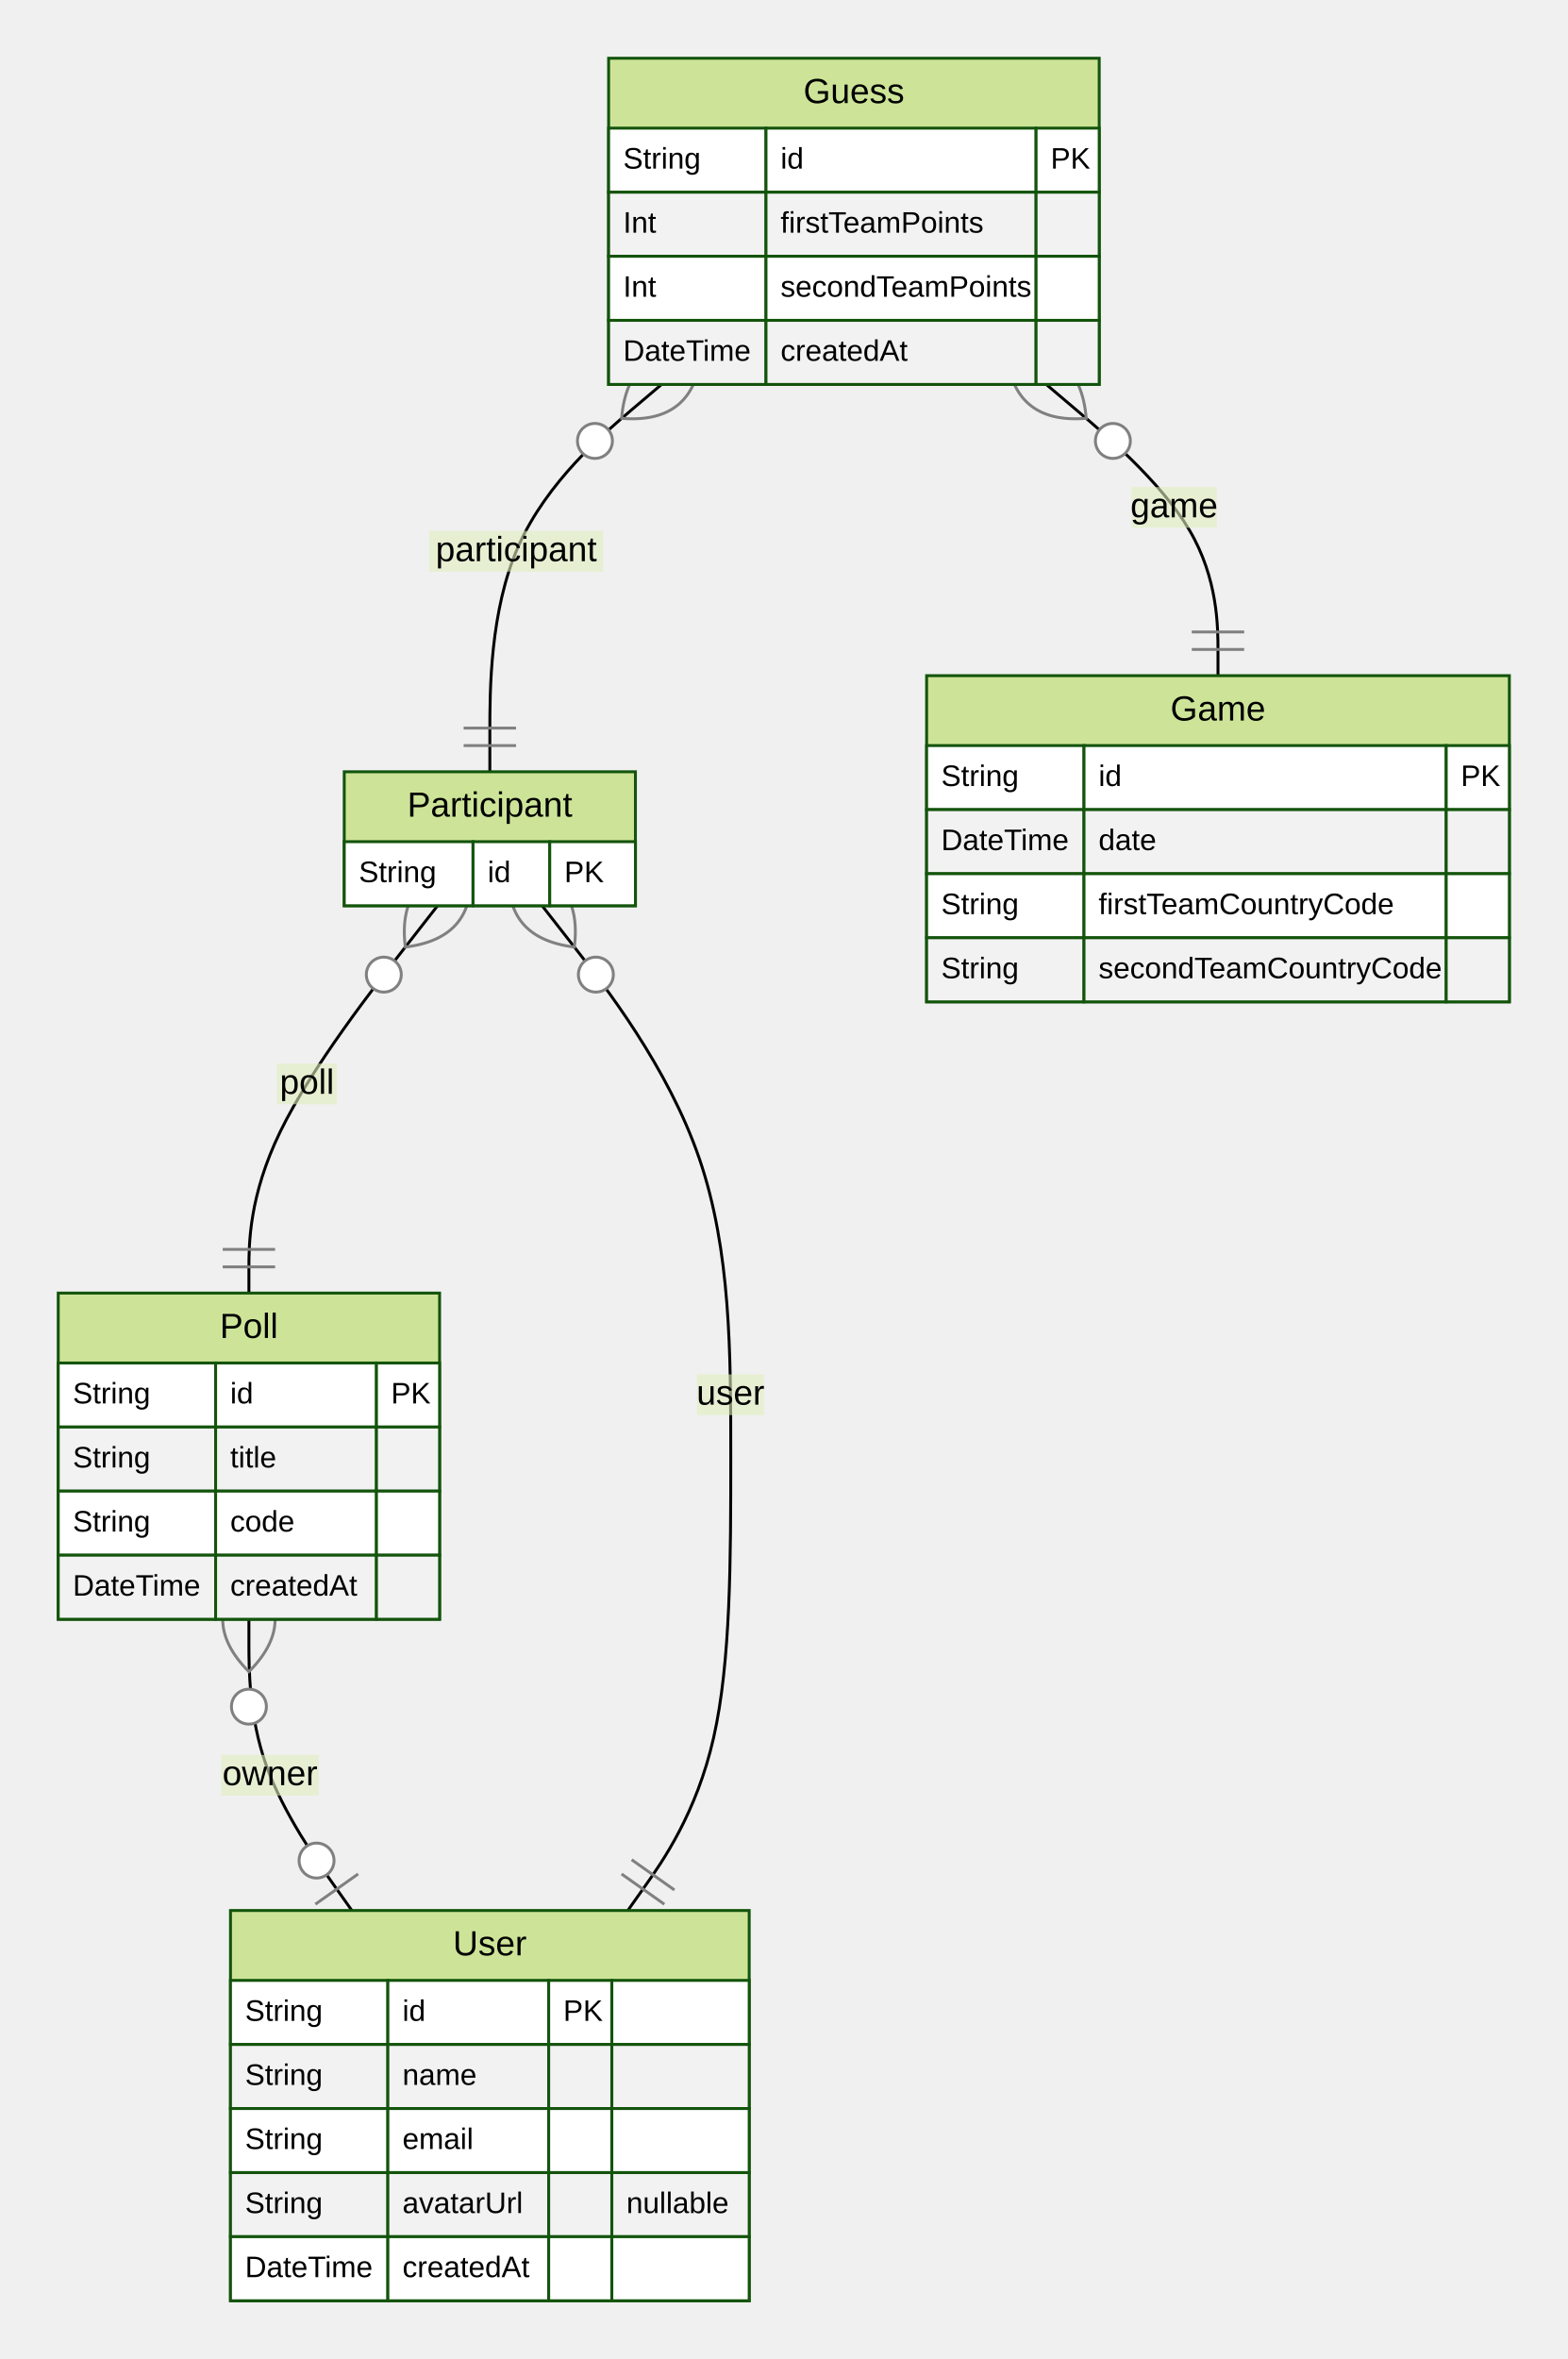
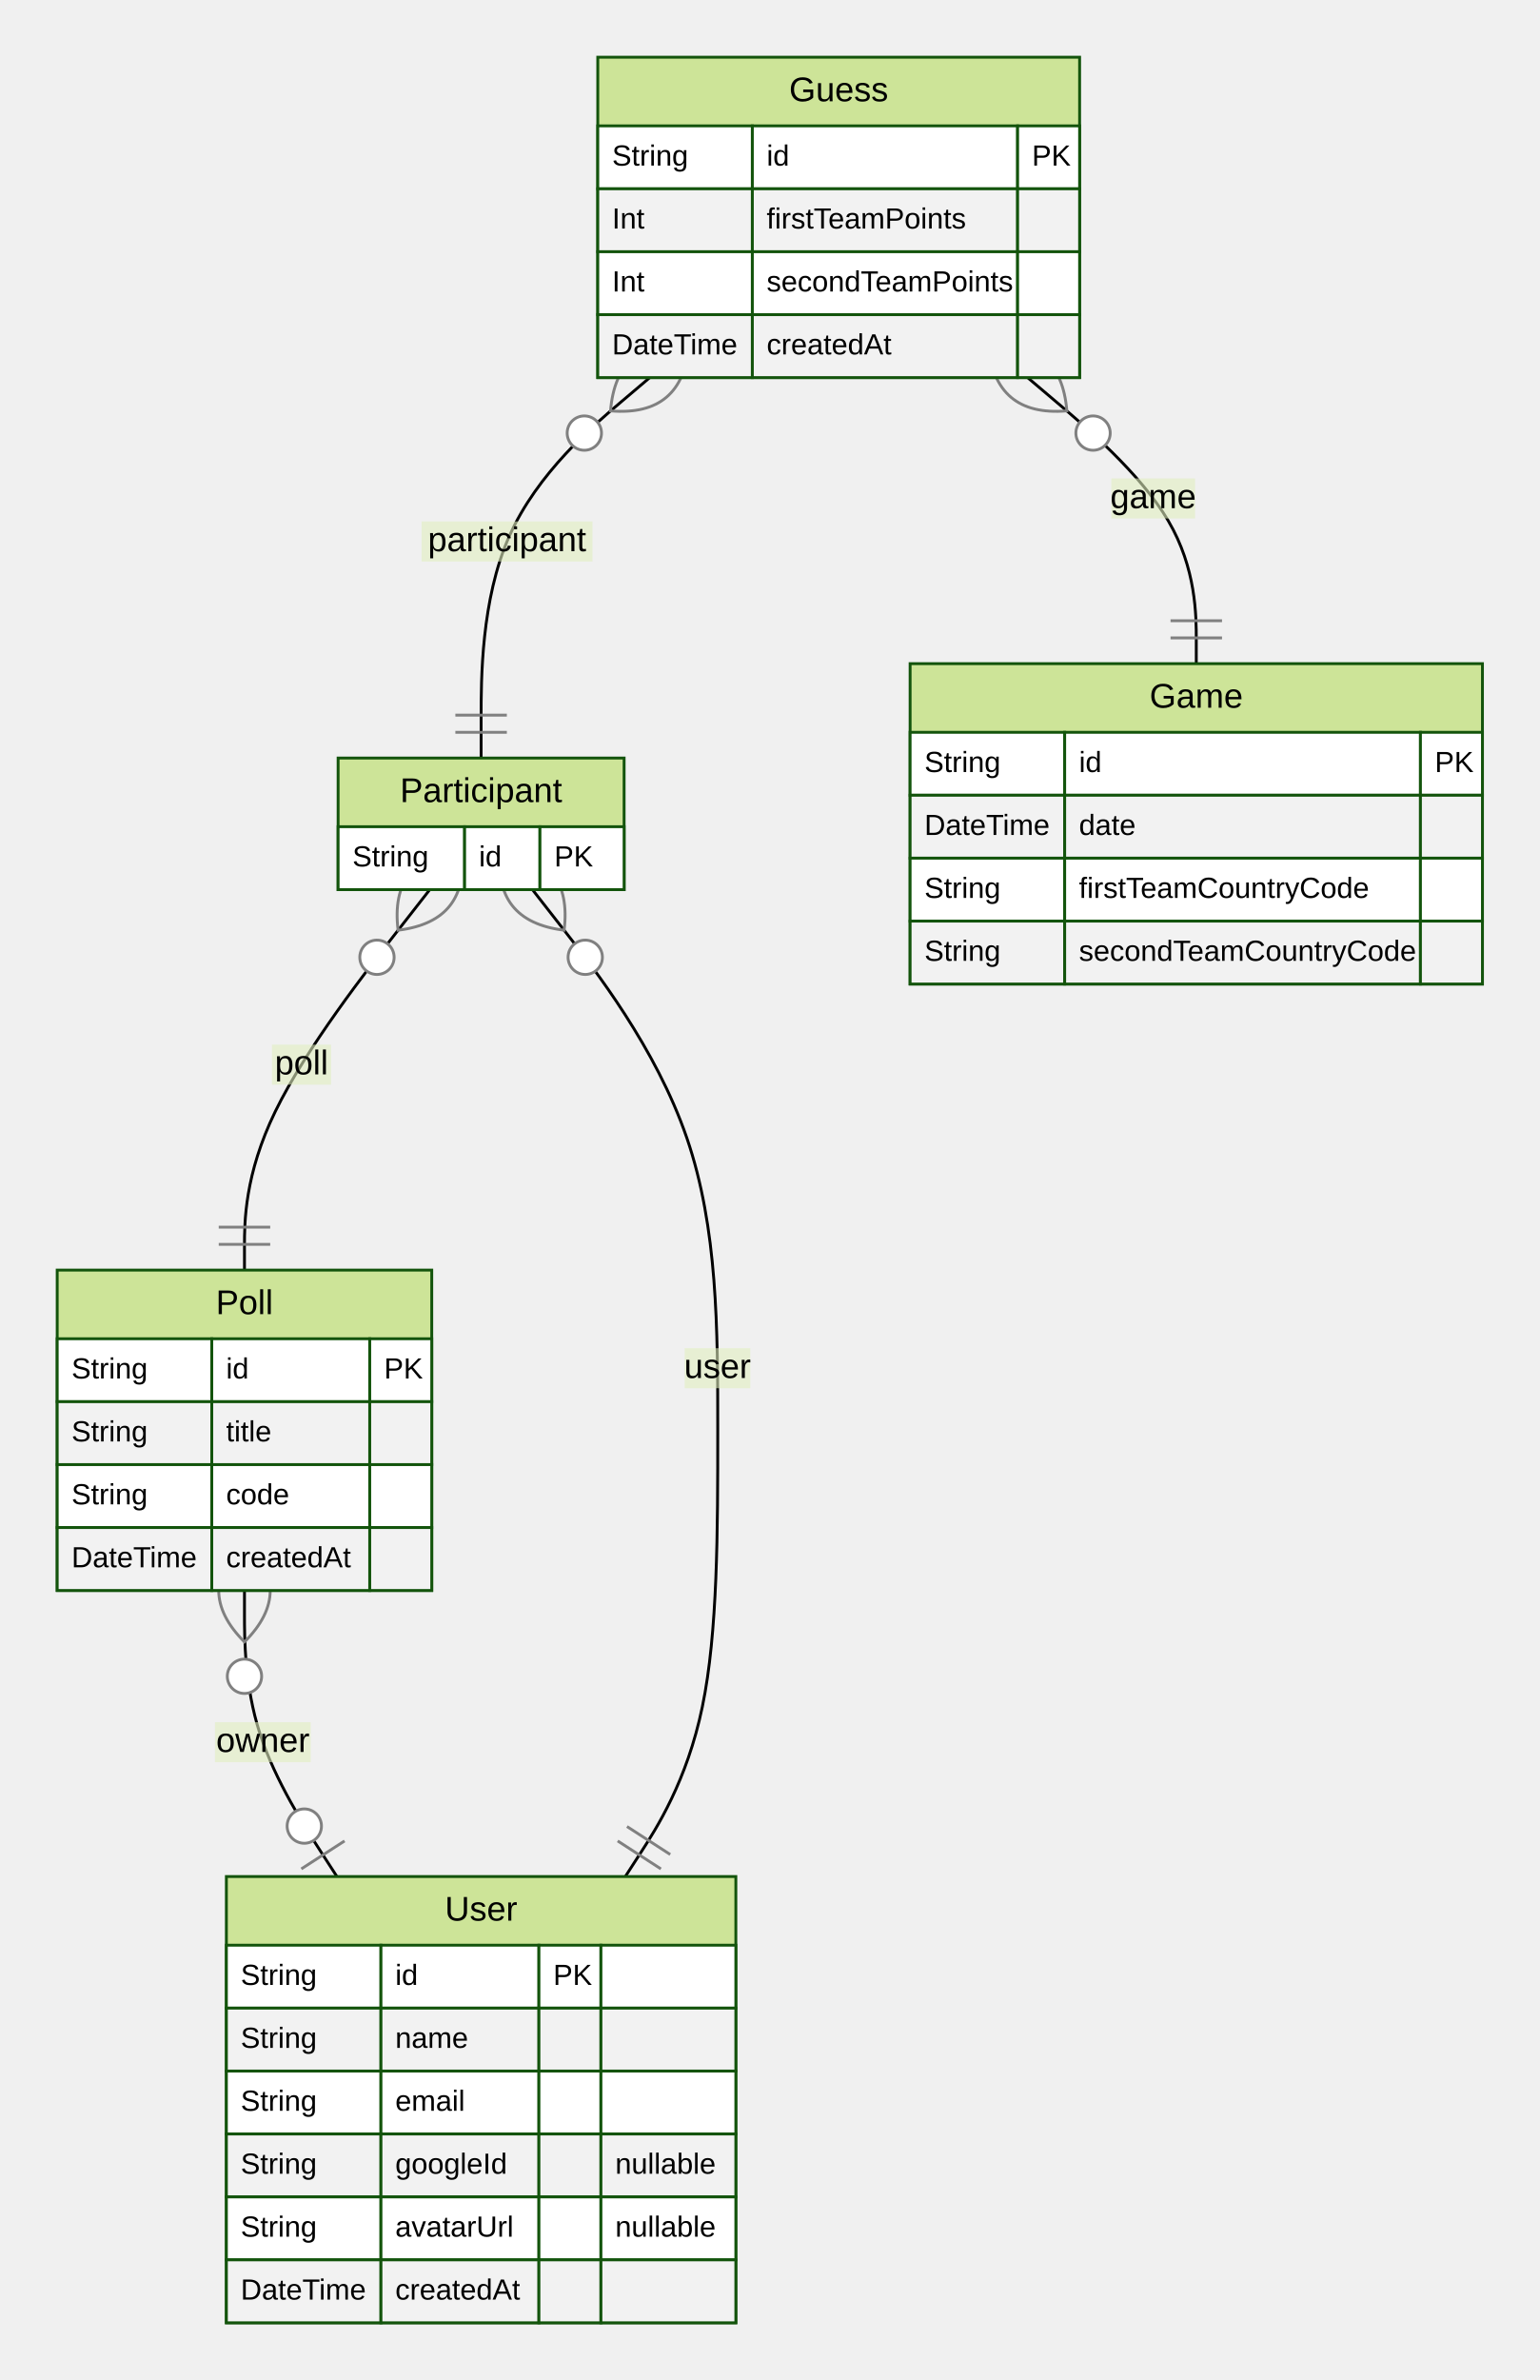
- <svg xmlns="http://www.w3.org/2000/svg" aria-labelledby="chart-title-mermaid-0 chart-desc-mermaid-0" role="img" viewBox="0 0 538.347 810" style="max-width: 538.347px; background-color: white;" width="100%" id="mermaid-0">
+ <svg xmlns="http://www.w3.org/2000/svg" aria-labelledby="chart-title-mermaid-0 chart-desc-mermaid-0" role="img" viewBox="0 0 538.347 832" style="max-width: 538.347px; background-color: white;" width="100%" id="mermaid-0">
  <style>#mermaid-0 {font-family:"trebuchet ms",verdana,arial,sans-serif;font-size:16px;fill:#000000;}#mermaid-0 .error-icon{fill:#552222;}#mermaid-0 .error-text{fill:#552222;stroke:#552222;}#mermaid-0 .edge-thickness-normal{stroke-width:2px;}#mermaid-0 .edge-thickness-thick{stroke-width:3.5px;}#mermaid-0 .edge-pattern-solid{stroke-dasharray:0;}#mermaid-0 .edge-pattern-dashed{stroke-dasharray:3;}#mermaid-0 .edge-pattern-dotted{stroke-dasharray:2;}#mermaid-0 .marker{fill:#000000;stroke:#000000;}#mermaid-0 .marker.cross{stroke:#000000;}#mermaid-0 svg{font-family:"trebuchet ms",verdana,arial,sans-serif;font-size:16px;}#mermaid-0 .entityBox{fill:#cde498;stroke:#13540c;}#mermaid-0 .attributeBoxOdd{fill:#ffffff;stroke:#13540c;}#mermaid-0 .attributeBoxEven{fill:#f2f2f2;stroke:#13540c;}#mermaid-0 .relationshipLabelBox{fill:hsl(78.158, 58.462%, 84.51%);opacity:0.7;background-color:hsl(78.158, 58.462%, 84.51%);}#mermaid-0 .relationshipLabelBox rect{opacity:0.5;}#mermaid-0 .relationshipLine{stroke:#000000;}#mermaid-0 :root{--mermaid-font-family:"trebuchet ms",verdana,arial,sans-serif;}</style>
  <g />
  <defs>
    <marker orient="auto" markerHeight="18" markerWidth="18" refY="9" refX="0" id="ONLY_ONE_START">
      <path d="M9,0 L9,18 M15,0 L15,18" fill="none" stroke="gray" />
    </marker>
  </defs>
  <defs>
    <marker orient="auto" markerHeight="18" markerWidth="18" refY="9" refX="18" id="ONLY_ONE_END">
      <path d="M3,0 L3,18 M9,0 L9,18" fill="none" stroke="gray" />
    </marker>
  </defs>
  <defs>
    <marker orient="auto" markerHeight="18" markerWidth="30" refY="9" refX="0" id="ZERO_OR_ONE_START">
      <circle r="6" cy="9" cx="21" fill="white" stroke="gray" />
      <path d="M9,0 L9,18" fill="none" stroke="gray" />
    </marker>
  </defs>
  <defs>
    <marker orient="auto" markerHeight="18" markerWidth="30" refY="9" refX="30" id="ZERO_OR_ONE_END">
      <circle r="6" cy="9" cx="9" fill="white" stroke="gray" />
      <path d="M21,0 L21,18" fill="none" stroke="gray" />
    </marker>
  </defs>
  <defs>
    <marker orient="auto" markerHeight="36" markerWidth="45" refY="18" refX="18" id="ONE_OR_MORE_START">
      <path d="M0,18 Q 18,0 36,18 Q 18,36 0,18 M42,9 L42,27" fill="none" stroke="gray" />
    </marker>
  </defs>
  <defs>
    <marker orient="auto" markerHeight="36" markerWidth="45" refY="18" refX="27" id="ONE_OR_MORE_END">
      <path d="M3,9 L3,27 M9,18 Q27,0 45,18 Q27,36 9,18" fill="none" stroke="gray" />
    </marker>
  </defs>
  <defs>
    <marker orient="auto" markerHeight="36" markerWidth="57" refY="18" refX="18" id="ZERO_OR_MORE_START">
      <circle r="6" cy="18" cx="48" fill="white" stroke="gray" />
      <path d="M0,18 Q18,0 36,18 Q18,36 0,18" fill="none" stroke="gray" />
    </marker>
  </defs>
  <defs>
    <marker orient="auto" markerHeight="36" markerWidth="57" refY="18" refX="39" id="ZERO_OR_MORE_END">
      <circle r="6" cy="18" cx="9" fill="white" stroke="gray" />
      <path d="M21,18 Q39,0 57,18 Q39,36 21,18" fill="none" stroke="gray" />
    </marker>
  </defs>
-   <path marker-start="url(#ZERO_OR_MORE_START)" marker-end="url(#ZERO_OR_ONE_END)" fill="none" stroke="gray" d="M85.482,556L85.482,564.333C85.482,572.667,85.482,589.333,91.375,606C97.268,622.667,109.055,639.333,114.948,647.667L120.841,656" class="er relationshipLine" />
-   <path marker-start="url(#ZERO_OR_MORE_START)" marker-end="url(#ONLY_ONE_END)" fill="none" stroke="gray" d="M186.176,311L196.974,324.833C207.772,338.667,229.368,366.333,240.166,397.833C250.964,429.333,250.964,464.667,250.964,500C250.964,535.333,250.964,570.667,245.07,596.667C239.177,622.667,227.391,639.333,221.497,647.667L215.604,656" class="er relationshipLine" />
+   <path marker-start="url(#ZERO_OR_MORE_START)" marker-end="url(#ZERO_OR_ONE_END)" fill="none" stroke="gray" d="M85.482,556L85.482,564.333C85.482,572.667,85.482,589.333,90.869,606C96.255,622.667,107.029,639.333,112.416,647.667L117.802,656" class="er relationshipLine" />
+   <path marker-start="url(#ZERO_OR_MORE_START)" marker-end="url(#ONLY_ONE_END)" fill="none" stroke="gray" d="M186.176,311L196.974,324.833C207.772,338.667,229.368,366.333,240.166,397.833C250.964,429.333,250.964,464.667,250.964,500C250.964,535.333,250.964,570.667,245.577,596.667C240.19,622.667,229.416,639.333,224.03,647.667L218.643,656" class="er relationshipLine" />
  <path marker-start="url(#ZERO_OR_MORE_START)" marker-end="url(#ONLY_ONE_END)" fill="none" stroke="gray" d="M150.269,311L139.471,324.833C128.674,338.667,107.078,366.333,96.28,388.5C85.482,410.667,85.482,427.333,85.482,435.667L85.482,444" class="er relationshipLine" />
  <path marker-start="url(#ZERO_OR_MORE_START)" marker-end="url(#ONLY_ONE_END)" fill="none" stroke="gray" d="M227.2,132L217.37,140.333C207.541,148.667,187.882,165.333,178.052,187.5C168.223,209.667,168.223,237.333,168.223,251.167L168.223,265" class="er relationshipLine" />
  <path marker-start="url(#ZERO_OR_MORE_START)" marker-end="url(#ONLY_ONE_END)" fill="none" stroke="gray" d="M359.308,132L369.137,140.333C378.967,148.667,398.626,165.333,408.455,182C418.285,198.667,418.285,215.333,418.285,223.667L418.285,232" class="er relationshipLine" />
  <g transform="translate(20,444 )" id="Poll">
    <rect height="112" width="130.964" y="0" x="0" stroke="gray" fill-opacity="100%" fill="honeydew" class="er entityBox" />
    <text transform="translate(65.48175,12)" style="font-family: &quot;trebuchet ms&quot;, verdana, arial, sans-serif;; font-size: 12px" text-anchor="middle" dominant-baseline="middle" y="0" x="0" id="entity-Poll" class="er entityLabel">Poll</text>
    <rect height="22" width="54.048" y="24" x="0" stroke="gray" fill-opacity="100%" fill="honeydew" class="er attributeBoxOdd" />
    <text transform="translate(5,35)" style="font-family: &quot;trebuchet ms&quot;, verdana, arial, sans-serif;; font-size: 10.2px" text-anchor="left" dominant-baseline="middle" y="0" x="0" id="entity-Poll-attr-1-type" class="er entityLabel">String</text>
    <rect height="22" width="55.234" y="24" x="54.048" stroke="gray" fill-opacity="100%" fill="honeydew" class="er attributeBoxOdd" />
    <text transform="translate(59.0484,35)" style="font-family: &quot;trebuchet ms&quot;, verdana, arial, sans-serif;; font-size: 10.2px" text-anchor="left" dominant-baseline="middle" y="0" x="0" id="entity-Poll-attr-1-name" class="er entityLabel">id</text>
    <rect height="22" width="21.681" y="24" x="109.283" stroke="gray" fill-opacity="100%" fill="honeydew" class="er attributeBoxOdd" />
    <text transform="translate(114.2828,35)" style="font-family: &quot;trebuchet ms&quot;, verdana, arial, sans-serif;; font-size: 10.2px" text-anchor="left" dominant-baseline="middle" y="0" x="0" id="entity-Poll-attr-1-key" class="er entityLabel">PK</text>
    <rect height="22" width="54.048" y="46" x="0" stroke="gray" fill-opacity="100%" fill="honeydew" class="er attributeBoxEven" />
    <text transform="translate(5,57)" style="font-family: &quot;trebuchet ms&quot;, verdana, arial, sans-serif;; font-size: 10.2px" text-anchor="left" dominant-baseline="middle" y="0" x="0" id="entity-Poll-attr-2-type" class="er entityLabel">String</text>
    <rect height="22" width="55.234" y="46" x="54.048" stroke="gray" fill-opacity="100%" fill="honeydew" class="er attributeBoxEven" />
    <text transform="translate(59.0484,57)" style="font-family: &quot;trebuchet ms&quot;, verdana, arial, sans-serif;; font-size: 10.2px" text-anchor="left" dominant-baseline="middle" y="0" x="0" id="entity-Poll-attr-2-name" class="er entityLabel">title</text>
    <rect height="22" width="21.681" y="46" x="109.283" stroke="gray" fill-opacity="100%" fill="honeydew" class="er attributeBoxEven" />
    <text transform="translate(114.2828,57)" style="font-family: &quot;trebuchet ms&quot;, verdana, arial, sans-serif;; font-size: 10.2px" text-anchor="left" dominant-baseline="middle" y="0" x="0" id="entity-Poll-attr-2-key" class="er entityLabel" />
    <rect height="22" width="54.048" y="68" x="0" stroke="gray" fill-opacity="100%" fill="honeydew" class="er attributeBoxOdd" />
    <text transform="translate(5,79)" style="font-family: &quot;trebuchet ms&quot;, verdana, arial, sans-serif;; font-size: 10.2px" text-anchor="left" dominant-baseline="middle" y="0" x="0" id="entity-Poll-attr-3-type" class="er entityLabel">String</text>
    <rect height="22" width="55.234" y="68" x="54.048" stroke="gray" fill-opacity="100%" fill="honeydew" class="er attributeBoxOdd" />
    <text transform="translate(59.0484,79)" style="font-family: &quot;trebuchet ms&quot;, verdana, arial, sans-serif;; font-size: 10.2px" text-anchor="left" dominant-baseline="middle" y="0" x="0" id="entity-Poll-attr-3-name" class="er entityLabel">code</text>
    <rect height="22" width="21.681" y="68" x="109.283" stroke="gray" fill-opacity="100%" fill="honeydew" class="er attributeBoxOdd" />
    <text transform="translate(114.2828,79)" style="font-family: &quot;trebuchet ms&quot;, verdana, arial, sans-serif;; font-size: 10.2px" text-anchor="left" dominant-baseline="middle" y="0" x="0" id="entity-Poll-attr-3-key" class="er entityLabel" />
    <rect height="22" width="54.048" y="90" x="0" stroke="gray" fill-opacity="100%" fill="honeydew" class="er attributeBoxEven" />
    <text transform="translate(5,101)" style="font-family: &quot;trebuchet ms&quot;, verdana, arial, sans-serif;; font-size: 10.2px" text-anchor="left" dominant-baseline="middle" y="0" x="0" id="entity-Poll-attr-4-type" class="er entityLabel">DateTime</text>
    <rect height="22" width="55.234" y="90" x="54.048" stroke="gray" fill-opacity="100%" fill="honeydew" class="er attributeBoxEven" />
    <text transform="translate(59.0484,101)" style="font-family: &quot;trebuchet ms&quot;, verdana, arial, sans-serif;; font-size: 10.2px" text-anchor="left" dominant-baseline="middle" y="0" x="0" id="entity-Poll-attr-4-name" class="er entityLabel">createdAt</text>
    <rect height="22" width="21.681" y="90" x="109.283" stroke="gray" fill-opacity="100%" fill="honeydew" class="er attributeBoxEven" />
    <text transform="translate(114.2828,101)" style="font-family: &quot;trebuchet ms&quot;, verdana, arial, sans-serif;; font-size: 10.2px" text-anchor="left" dominant-baseline="middle" y="0" x="0" id="entity-Poll-attr-4-key" class="er entityLabel" />
  </g>
  <g transform="translate(118.2226,265 )" id="Participant">
    <rect height="46" width="100" y="0" x="0" stroke="gray" fill-opacity="100%" fill="honeydew" class="er entityBox" />
    <text transform="translate(50,12)" style="font-family: &quot;trebuchet ms&quot;, verdana, arial, sans-serif;; font-size: 12px" text-anchor="middle" dominant-baseline="middle" y="0" x="0" id="entity-Participant" class="er entityLabel">Participant</text>
    <rect height="22" width="44.231" y="24" x="0" stroke="gray" fill-opacity="100%" fill="honeydew" class="er attributeBoxOdd" />
    <text transform="translate(5,35)" style="font-family: &quot;trebuchet ms&quot;, verdana, arial, sans-serif;; font-size: 10.2px" text-anchor="left" dominant-baseline="middle" y="0" x="0" id="entity-Participant-attr-1-type" class="er entityLabel">String</text>
    <rect height="22" width="26.341" y="24" x="44.231" stroke="gray" fill-opacity="100%" fill="honeydew" class="er attributeBoxOdd" />
    <text transform="translate(49.23142,35)" style="font-family: &quot;trebuchet ms&quot;, verdana, arial, sans-serif;; font-size: 10.2px" text-anchor="left" dominant-baseline="middle" y="0" x="0" id="entity-Participant-attr-1-name" class="er entityLabel">id</text>
    <rect height="22" width="29.428" y="24" x="70.572" stroke="gray" fill-opacity="100%" fill="honeydew" class="er attributeBoxOdd" />
    <text transform="translate(75.57222,35)" style="font-family: &quot;trebuchet ms&quot;, verdana, arial, sans-serif;; font-size: 10.2px" text-anchor="left" dominant-baseline="middle" y="0" x="0" id="entity-Participant-attr-1-key" class="er entityLabel">PK</text>
  </g>
  <g transform="translate(79.1537,656 )" id="User">
-     <rect height="134" width="178.138" y="0" x="0" stroke="gray" fill-opacity="100%" fill="honeydew" class="er entityBox" />
+     <rect height="156" width="178.138" y="0" x="0" stroke="gray" fill-opacity="100%" fill="honeydew" class="er entityBox" />
    <text transform="translate(89.06892,12)" style="font-family: &quot;trebuchet ms&quot;, verdana, arial, sans-serif;; font-size: 12px" text-anchor="middle" dominant-baseline="middle" y="0" x="0" id="entity-User" class="er entityLabel">User</text>
    <rect height="22" width="54.048" y="24" x="0" stroke="gray" fill-opacity="100%" fill="honeydew" class="er attributeBoxOdd" />
    <text transform="translate(5,35)" style="font-family: &quot;trebuchet ms&quot;, verdana, arial, sans-serif;; font-size: 10.2px" text-anchor="left" dominant-baseline="middle" y="0" x="0" id="entity-User-attr-1-type" class="er entityLabel">String</text>
    <rect height="22" width="55.234" y="24" x="54.048" stroke="gray" fill-opacity="100%" fill="honeydew" class="er attributeBoxOdd" />
    <text transform="translate(59.0484,35)" style="font-family: &quot;trebuchet ms&quot;, verdana, arial, sans-serif;; font-size: 10.2px" text-anchor="left" dominant-baseline="middle" y="0" x="0" id="entity-User-attr-1-name" class="er entityLabel">id</text>
    <rect height="22" width="21.681" y="24" x="109.283" stroke="gray" fill-opacity="100%" fill="honeydew" class="er attributeBoxOdd" />
    <text transform="translate(114.2828,35)" style="font-family: &quot;trebuchet ms&quot;, verdana, arial, sans-serif;; font-size: 10.2px" text-anchor="left" dominant-baseline="middle" y="0" x="0" id="entity-User-attr-1-key" class="er entityLabel">PK</text>
    <rect height="22" width="47.174" y="24" x="130.964" stroke="gray" fill-opacity="100%" fill="honeydew" class="er attributeBoxOdd" />
    <text transform="translate(135.9635,35)" style="font-family: &quot;trebuchet ms&quot;, verdana, arial, sans-serif;; font-size: 10.2px" text-anchor="left" dominant-baseline="middle" y="0" x="0" id="entity-User-attr-1-comment" class="er entityLabel" />
    <rect height="22" width="54.048" y="46" x="0" stroke="gray" fill-opacity="100%" fill="honeydew" class="er attributeBoxEven" />
    <text transform="translate(5,57)" style="font-family: &quot;trebuchet ms&quot;, verdana, arial, sans-serif;; font-size: 10.2px" text-anchor="left" dominant-baseline="middle" y="0" x="0" id="entity-User-attr-2-type" class="er entityLabel">String</text>
    <rect height="22" width="55.234" y="46" x="54.048" stroke="gray" fill-opacity="100%" fill="honeydew" class="er attributeBoxEven" />
    <text transform="translate(59.0484,57)" style="font-family: &quot;trebuchet ms&quot;, verdana, arial, sans-serif;; font-size: 10.2px" text-anchor="left" dominant-baseline="middle" y="0" x="0" id="entity-User-attr-2-name" class="er entityLabel">name</text>
    <rect height="22" width="21.681" y="46" x="109.283" stroke="gray" fill-opacity="100%" fill="honeydew" class="er attributeBoxEven" />
    <text transform="translate(114.2828,57)" style="font-family: &quot;trebuchet ms&quot;, verdana, arial, sans-serif;; font-size: 10.2px" text-anchor="left" dominant-baseline="middle" y="0" x="0" id="entity-User-attr-2-key" class="er entityLabel" />
    <rect height="22" width="47.174" y="46" x="130.964" stroke="gray" fill-opacity="100%" fill="honeydew" class="er attributeBoxEven" />
    <text transform="translate(135.9635,57)" style="font-family: &quot;trebuchet ms&quot;, verdana, arial, sans-serif;; font-size: 10.2px" text-anchor="left" dominant-baseline="middle" y="0" x="0" id="entity-User-attr-2-comment" class="er entityLabel" />
    <rect height="22" width="54.048" y="68" x="0" stroke="gray" fill-opacity="100%" fill="honeydew" class="er attributeBoxOdd" />
    <text transform="translate(5,79)" style="font-family: &quot;trebuchet ms&quot;, verdana, arial, sans-serif;; font-size: 10.2px" text-anchor="left" dominant-baseline="middle" y="0" x="0" id="entity-User-attr-3-type" class="er entityLabel">String</text>
    <rect height="22" width="55.234" y="68" x="54.048" stroke="gray" fill-opacity="100%" fill="honeydew" class="er attributeBoxOdd" />
    <text transform="translate(59.0484,79)" style="font-family: &quot;trebuchet ms&quot;, verdana, arial, sans-serif;; font-size: 10.2px" text-anchor="left" dominant-baseline="middle" y="0" x="0" id="entity-User-attr-3-name" class="er entityLabel">email</text>
    <rect height="22" width="21.681" y="68" x="109.283" stroke="gray" fill-opacity="100%" fill="honeydew" class="er attributeBoxOdd" />
    <text transform="translate(114.2828,79)" style="font-family: &quot;trebuchet ms&quot;, verdana, arial, sans-serif;; font-size: 10.2px" text-anchor="left" dominant-baseline="middle" y="0" x="0" id="entity-User-attr-3-key" class="er entityLabel" />
    <rect height="22" width="47.174" y="68" x="130.964" stroke="gray" fill-opacity="100%" fill="honeydew" class="er attributeBoxOdd" />
    <text transform="translate(135.9635,79)" style="font-family: &quot;trebuchet ms&quot;, verdana, arial, sans-serif;; font-size: 10.2px" text-anchor="left" dominant-baseline="middle" y="0" x="0" id="entity-User-attr-3-comment" class="er entityLabel" />
    <rect height="22" width="54.048" y="90" x="0" stroke="gray" fill-opacity="100%" fill="honeydew" class="er attributeBoxEven" />
    <text transform="translate(5,101)" style="font-family: &quot;trebuchet ms&quot;, verdana, arial, sans-serif;; font-size: 10.2px" text-anchor="left" dominant-baseline="middle" y="0" x="0" id="entity-User-attr-4-type" class="er entityLabel">String</text>
    <rect height="22" width="55.234" y="90" x="54.048" stroke="gray" fill-opacity="100%" fill="honeydew" class="er attributeBoxEven" />
-     <text transform="translate(59.0484,101)" style="font-family: &quot;trebuchet ms&quot;, verdana, arial, sans-serif;; font-size: 10.2px" text-anchor="left" dominant-baseline="middle" y="0" x="0" id="entity-User-attr-4-name" class="er entityLabel">avatarUrl</text>
+     <text transform="translate(59.0484,101)" style="font-family: &quot;trebuchet ms&quot;, verdana, arial, sans-serif;; font-size: 10.2px" text-anchor="left" dominant-baseline="middle" y="0" x="0" id="entity-User-attr-4-name" class="er entityLabel">googleId</text>
    <rect height="22" width="21.681" y="90" x="109.283" stroke="gray" fill-opacity="100%" fill="honeydew" class="er attributeBoxEven" />
    <text transform="translate(114.2828,101)" style="font-family: &quot;trebuchet ms&quot;, verdana, arial, sans-serif;; font-size: 10.2px" text-anchor="left" dominant-baseline="middle" y="0" x="0" id="entity-User-attr-4-key" class="er entityLabel" />
    <rect height="22" width="47.174" y="90" x="130.964" stroke="gray" fill-opacity="100%" fill="honeydew" class="er attributeBoxEven" />
    <text transform="translate(135.9635,101)" style="font-family: &quot;trebuchet ms&quot;, verdana, arial, sans-serif;; font-size: 10.2px" text-anchor="left" dominant-baseline="middle" y="0" x="0" id="entity-User-attr-4-comment" class="er entityLabel">nullable</text>
    <rect height="22" width="54.048" y="112" x="0" stroke="gray" fill-opacity="100%" fill="honeydew" class="er attributeBoxOdd" />
-     <text transform="translate(5,123)" style="font-family: &quot;trebuchet ms&quot;, verdana, arial, sans-serif;; font-size: 10.2px" text-anchor="left" dominant-baseline="middle" y="0" x="0" id="entity-User-attr-5-type" class="er entityLabel">DateTime</text>
+     <text transform="translate(5,123)" style="font-family: &quot;trebuchet ms&quot;, verdana, arial, sans-serif;; font-size: 10.2px" text-anchor="left" dominant-baseline="middle" y="0" x="0" id="entity-User-attr-5-type" class="er entityLabel">String</text>
    <rect height="22" width="55.234" y="112" x="54.048" stroke="gray" fill-opacity="100%" fill="honeydew" class="er attributeBoxOdd" />
-     <text transform="translate(59.0484,123)" style="font-family: &quot;trebuchet ms&quot;, verdana, arial, sans-serif;; font-size: 10.2px" text-anchor="left" dominant-baseline="middle" y="0" x="0" id="entity-User-attr-5-name" class="er entityLabel">createdAt</text>
+     <text transform="translate(59.0484,123)" style="font-family: &quot;trebuchet ms&quot;, verdana, arial, sans-serif;; font-size: 10.2px" text-anchor="left" dominant-baseline="middle" y="0" x="0" id="entity-User-attr-5-name" class="er entityLabel">avatarUrl</text>
    <rect height="22" width="21.681" y="112" x="109.283" stroke="gray" fill-opacity="100%" fill="honeydew" class="er attributeBoxOdd" />
    <text transform="translate(114.2828,123)" style="font-family: &quot;trebuchet ms&quot;, verdana, arial, sans-serif;; font-size: 10.2px" text-anchor="left" dominant-baseline="middle" y="0" x="0" id="entity-User-attr-5-key" class="er entityLabel" />
    <rect height="22" width="47.174" y="112" x="130.964" stroke="gray" fill-opacity="100%" fill="honeydew" class="er attributeBoxOdd" />
-     <text transform="translate(135.9635,123)" style="font-family: &quot;trebuchet ms&quot;, verdana, arial, sans-serif;; font-size: 10.2px" text-anchor="left" dominant-baseline="middle" y="0" x="0" id="entity-User-attr-5-comment" class="er entityLabel" />
+     <text transform="translate(135.9635,123)" style="font-family: &quot;trebuchet ms&quot;, verdana, arial, sans-serif;; font-size: 10.2px" text-anchor="left" dominant-baseline="middle" y="0" x="0" id="entity-User-attr-5-comment" class="er entityLabel">nullable</text>
+     <rect height="22" width="54.048" y="134" x="0" stroke="gray" fill-opacity="100%" fill="honeydew" class="er attributeBoxEven" />
+     <text transform="translate(5,145)" style="font-family: &quot;trebuchet ms&quot;, verdana, arial, sans-serif;; font-size: 10.2px" text-anchor="left" dominant-baseline="middle" y="0" x="0" id="entity-User-attr-6-type" class="er entityLabel">DateTime</text>
+     <rect height="22" width="55.234" y="134" x="54.048" stroke="gray" fill-opacity="100%" fill="honeydew" class="er attributeBoxEven" />
+     <text transform="translate(59.0484,145)" style="font-family: &quot;trebuchet ms&quot;, verdana, arial, sans-serif;; font-size: 10.2px" text-anchor="left" dominant-baseline="middle" y="0" x="0" id="entity-User-attr-6-name" class="er entityLabel">createdAt</text>
+     <rect height="22" width="21.681" y="134" x="109.283" stroke="gray" fill-opacity="100%" fill="honeydew" class="er attributeBoxEven" />
+     <text transform="translate(114.2828,145)" style="font-family: &quot;trebuchet ms&quot;, verdana, arial, sans-serif;; font-size: 10.2px" text-anchor="left" dominant-baseline="middle" y="0" x="0" id="entity-User-attr-6-key" class="er entityLabel" />
+     <rect height="22" width="47.174" y="134" x="130.964" stroke="gray" fill-opacity="100%" fill="honeydew" class="er attributeBoxEven" />
+     <text transform="translate(135.9635,145)" style="font-family: &quot;trebuchet ms&quot;, verdana, arial, sans-serif;; font-size: 10.2px" text-anchor="left" dominant-baseline="middle" y="0" x="0" id="entity-User-attr-6-comment" class="er entityLabel" />
  </g>
  <g transform="translate(318.2226,232 )" id="Game">
    <rect height="112" width="200.124" y="0" x="0" stroke="gray" fill-opacity="100%" fill="honeydew" class="er entityBox" />
    <text transform="translate(100.062,12)" style="font-family: &quot;trebuchet ms&quot;, verdana, arial, sans-serif;; font-size: 12px" text-anchor="middle" dominant-baseline="middle" y="0" x="0" id="entity-Game" class="er entityLabel">Game</text>
    <rect height="22" width="54.048" y="24" x="0" stroke="gray" fill-opacity="100%" fill="honeydew" class="er attributeBoxOdd" />
    <text transform="translate(5,35)" style="font-family: &quot;trebuchet ms&quot;, verdana, arial, sans-serif;; font-size: 10.2px" text-anchor="left" dominant-baseline="middle" y="0" x="0" id="entity-Game-attr-1-type" class="er entityLabel">String</text>
    <rect height="22" width="124.395" y="24" x="54.048" stroke="gray" fill-opacity="100%" fill="honeydew" class="er attributeBoxOdd" />
    <text transform="translate(59.0484,35)" style="font-family: &quot;trebuchet ms&quot;, verdana, arial, sans-serif;; font-size: 10.2px" text-anchor="left" dominant-baseline="middle" y="0" x="0" id="entity-Game-attr-1-name" class="er entityLabel">id</text>
    <rect height="22" width="21.681" y="24" x="178.443" stroke="gray" fill-opacity="100%" fill="honeydew" class="er attributeBoxOdd" />
    <text transform="translate(183.4432,35)" style="font-family: &quot;trebuchet ms&quot;, verdana, arial, sans-serif;; font-size: 10.2px" text-anchor="left" dominant-baseline="middle" y="0" x="0" id="entity-Game-attr-1-key" class="er entityLabel">PK</text>
    <rect height="22" width="54.048" y="46" x="0" stroke="gray" fill-opacity="100%" fill="honeydew" class="er attributeBoxEven" />
    <text transform="translate(5,57)" style="font-family: &quot;trebuchet ms&quot;, verdana, arial, sans-serif;; font-size: 10.2px" text-anchor="left" dominant-baseline="middle" y="0" x="0" id="entity-Game-attr-2-type" class="er entityLabel">DateTime</text>
    <rect height="22" width="124.395" y="46" x="54.048" stroke="gray" fill-opacity="100%" fill="honeydew" class="er attributeBoxEven" />
    <text transform="translate(59.0484,57)" style="font-family: &quot;trebuchet ms&quot;, verdana, arial, sans-serif;; font-size: 10.2px" text-anchor="left" dominant-baseline="middle" y="0" x="0" id="entity-Game-attr-2-name" class="er entityLabel">date</text>
    <rect height="22" width="21.681" y="46" x="178.443" stroke="gray" fill-opacity="100%" fill="honeydew" class="er attributeBoxEven" />
    <text transform="translate(183.4432,57)" style="font-family: &quot;trebuchet ms&quot;, verdana, arial, sans-serif;; font-size: 10.2px" text-anchor="left" dominant-baseline="middle" y="0" x="0" id="entity-Game-attr-2-key" class="er entityLabel" />
    <rect height="22" width="54.048" y="68" x="0" stroke="gray" fill-opacity="100%" fill="honeydew" class="er attributeBoxOdd" />
    <text transform="translate(5,79)" style="font-family: &quot;trebuchet ms&quot;, verdana, arial, sans-serif;; font-size: 10.2px" text-anchor="left" dominant-baseline="middle" y="0" x="0" id="entity-Game-attr-3-type" class="er entityLabel">String</text>
    <rect height="22" width="124.395" y="68" x="54.048" stroke="gray" fill-opacity="100%" fill="honeydew" class="er attributeBoxOdd" />
    <text transform="translate(59.0484,79)" style="font-family: &quot;trebuchet ms&quot;, verdana, arial, sans-serif;; font-size: 10.2px" text-anchor="left" dominant-baseline="middle" y="0" x="0" id="entity-Game-attr-3-name" class="er entityLabel">firstTeamCountryCode</text>
    <rect height="22" width="21.681" y="68" x="178.443" stroke="gray" fill-opacity="100%" fill="honeydew" class="er attributeBoxOdd" />
    <text transform="translate(183.4432,79)" style="font-family: &quot;trebuchet ms&quot;, verdana, arial, sans-serif;; font-size: 10.2px" text-anchor="left" dominant-baseline="middle" y="0" x="0" id="entity-Game-attr-3-key" class="er entityLabel" />
    <rect height="22" width="54.048" y="90" x="0" stroke="gray" fill-opacity="100%" fill="honeydew" class="er attributeBoxEven" />
    <text transform="translate(5,101)" style="font-family: &quot;trebuchet ms&quot;, verdana, arial, sans-serif;; font-size: 10.2px" text-anchor="left" dominant-baseline="middle" y="0" x="0" id="entity-Game-attr-4-type" class="er entityLabel">String</text>
    <rect height="22" width="124.395" y="90" x="54.048" stroke="gray" fill-opacity="100%" fill="honeydew" class="er attributeBoxEven" />
    <text transform="translate(59.0484,101)" style="font-family: &quot;trebuchet ms&quot;, verdana, arial, sans-serif;; font-size: 10.2px" text-anchor="left" dominant-baseline="middle" y="0" x="0" id="entity-Game-attr-4-name" class="er entityLabel">secondTeamCountryCode</text>
    <rect height="22" width="21.681" y="90" x="178.443" stroke="gray" fill-opacity="100%" fill="honeydew" class="er attributeBoxEven" />
    <text transform="translate(183.4432,101)" style="font-family: &quot;trebuchet ms&quot;, verdana, arial, sans-serif;; font-size: 10.2px" text-anchor="left" dominant-baseline="middle" y="0" x="0" id="entity-Game-attr-4-key" class="er entityLabel" />
  </g>
  <g transform="translate(209.0141,20 )" id="Guess">
    <rect height="112" width="168.479" y="0" x="0" stroke="gray" fill-opacity="100%" fill="honeydew" class="er entityBox" />
    <text transform="translate(84.23956,12)" style="font-family: &quot;trebuchet ms&quot;, verdana, arial, sans-serif;; font-size: 12px" text-anchor="middle" dominant-baseline="middle" y="0" x="0" id="entity-Guess" class="er entityLabel">Guess</text>
    <rect height="22" width="54.048" y="24" x="0" stroke="gray" fill-opacity="100%" fill="honeydew" class="er attributeBoxOdd" />
    <text transform="translate(5,35)" style="font-family: &quot;trebuchet ms&quot;, verdana, arial, sans-serif;; font-size: 10.2px" text-anchor="left" dominant-baseline="middle" y="0" x="0" id="entity-Guess-attr-1-type" class="er entityLabel">String</text>
    <rect height="22" width="92.75" y="24" x="54.048" stroke="gray" fill-opacity="100%" fill="honeydew" class="er attributeBoxOdd" />
    <text transform="translate(59.0484,35)" style="font-family: &quot;trebuchet ms&quot;, verdana, arial, sans-serif;; font-size: 10.2px" text-anchor="left" dominant-baseline="middle" y="0" x="0" id="entity-Guess-attr-1-name" class="er entityLabel">id</text>
    <rect height="22" width="21.681" y="24" x="146.798" stroke="gray" fill-opacity="100%" fill="honeydew" class="er attributeBoxOdd" />
    <text transform="translate(151.7984,35)" style="font-family: &quot;trebuchet ms&quot;, verdana, arial, sans-serif;; font-size: 10.2px" text-anchor="left" dominant-baseline="middle" y="0" x="0" id="entity-Guess-attr-1-key" class="er entityLabel">PK</text>
    <rect height="22" width="54.048" y="46" x="0" stroke="gray" fill-opacity="100%" fill="honeydew" class="er attributeBoxEven" />
    <text transform="translate(5,57)" style="font-family: &quot;trebuchet ms&quot;, verdana, arial, sans-serif;; font-size: 10.2px" text-anchor="left" dominant-baseline="middle" y="0" x="0" id="entity-Guess-attr-2-type" class="er entityLabel">Int</text>
    <rect height="22" width="92.75" y="46" x="54.048" stroke="gray" fill-opacity="100%" fill="honeydew" class="er attributeBoxEven" />
    <text transform="translate(59.0484,57)" style="font-family: &quot;trebuchet ms&quot;, verdana, arial, sans-serif;; font-size: 10.2px" text-anchor="left" dominant-baseline="middle" y="0" x="0" id="entity-Guess-attr-2-name" class="er entityLabel">firstTeamPoints</text>
    <rect height="22" width="21.681" y="46" x="146.798" stroke="gray" fill-opacity="100%" fill="honeydew" class="er attributeBoxEven" />
    <text transform="translate(151.7984,57)" style="font-family: &quot;trebuchet ms&quot;, verdana, arial, sans-serif;; font-size: 10.2px" text-anchor="left" dominant-baseline="middle" y="0" x="0" id="entity-Guess-attr-2-key" class="er entityLabel" />
    <rect height="22" width="54.048" y="68" x="0" stroke="gray" fill-opacity="100%" fill="honeydew" class="er attributeBoxOdd" />
    <text transform="translate(5,79)" style="font-family: &quot;trebuchet ms&quot;, verdana, arial, sans-serif;; font-size: 10.2px" text-anchor="left" dominant-baseline="middle" y="0" x="0" id="entity-Guess-attr-3-type" class="er entityLabel">Int</text>
    <rect height="22" width="92.75" y="68" x="54.048" stroke="gray" fill-opacity="100%" fill="honeydew" class="er attributeBoxOdd" />
    <text transform="translate(59.0484,79)" style="font-family: &quot;trebuchet ms&quot;, verdana, arial, sans-serif;; font-size: 10.2px" text-anchor="left" dominant-baseline="middle" y="0" x="0" id="entity-Guess-attr-3-name" class="er entityLabel">secondTeamPoints</text>
    <rect height="22" width="21.681" y="68" x="146.798" stroke="gray" fill-opacity="100%" fill="honeydew" class="er attributeBoxOdd" />
    <text transform="translate(151.7984,79)" style="font-family: &quot;trebuchet ms&quot;, verdana, arial, sans-serif;; font-size: 10.2px" text-anchor="left" dominant-baseline="middle" y="0" x="0" id="entity-Guess-attr-3-key" class="er entityLabel" />
    <rect height="22" width="54.048" y="90" x="0" stroke="gray" fill-opacity="100%" fill="honeydew" class="er attributeBoxEven" />
    <text transform="translate(5,101)" style="font-family: &quot;trebuchet ms&quot;, verdana, arial, sans-serif;; font-size: 10.2px" text-anchor="left" dominant-baseline="middle" y="0" x="0" id="entity-Guess-attr-4-type" class="er entityLabel">DateTime</text>
    <rect height="22" width="92.75" y="90" x="54.048" stroke="gray" fill-opacity="100%" fill="honeydew" class="er attributeBoxEven" />
    <text transform="translate(59.0484,101)" style="font-family: &quot;trebuchet ms&quot;, verdana, arial, sans-serif;; font-size: 10.2px" text-anchor="left" dominant-baseline="middle" y="0" x="0" id="entity-Guess-attr-4-name" class="er entityLabel">createdAt</text>
    <rect height="22" width="21.681" y="90" x="146.798" stroke="gray" fill-opacity="100%" fill="honeydew" class="er attributeBoxEven" />
    <text transform="translate(151.7984,101)" style="font-family: &quot;trebuchet ms&quot;, verdana, arial, sans-serif;; font-size: 10.2px" text-anchor="left" dominant-baseline="middle" y="0" x="0" id="entity-Guess-attr-4-key" class="er entityLabel" />
  </g>
-   <rect fill-opacity="85%" fill="white" height="14" width="33.471" y="602.554" x="75.983" class="er relationshipLabelBox" />
-   <text style="font-family: &quot;trebuchet ms&quot;, verdana, arial, sans-serif;; font-size: 12px" dominant-baseline="middle" text-anchor="middle" y="609.554" x="92.718" id="rel1" class="er relationshipLabel">owner</text>
-   <rect fill-opacity="85%" fill="white" height="14" width="22.959" y="471.913" x="239.398" class="er relationshipLabelBox" />
-   <text style="font-family: &quot;trebuchet ms&quot;, verdana, arial, sans-serif;; font-size: 12px" dominant-baseline="middle" text-anchor="middle" y="478.913" x="250.878" id="rel2" class="er relationshipLabel">user</text>
+   <rect fill-opacity="85%" fill="white" height="14" width="33.471" y="602.044" x="75.175" class="er relationshipLabelBox" />
+   <text style="font-family: &quot;trebuchet ms&quot;, verdana, arial, sans-serif;; font-size: 12px" dominant-baseline="middle" text-anchor="middle" y="609.044" x="91.911" id="rel1" class="er relationshipLabel">owner</text>
+   <rect fill-opacity="85%" fill="white" height="14" width="22.959" y="471.307" x="239.391" class="er relationshipLabelBox" />
+   <text style="font-family: &quot;trebuchet ms&quot;, verdana, arial, sans-serif;; font-size: 12px" dominant-baseline="middle" text-anchor="middle" y="478.307" x="250.87" id="rel2" class="er relationshipLabel">user</text>
  <rect fill-opacity="85%" fill="white" height="14" width="20.664" y="365.183" x="95.087" class="er relationshipLabelBox" />
  <text style="font-family: &quot;trebuchet ms&quot;, verdana, arial, sans-serif;; font-size: 12px" dominant-baseline="middle" text-anchor="middle" y="372.183" x="105.419" id="rel3" class="er relationshipLabel">poll</text>
  <rect fill-opacity="85%" fill="white" height="14" width="59.744" y="182.29" x="147.412" class="er relationshipLabelBox" />
  <text style="font-family: &quot;trebuchet ms&quot;, verdana, arial, sans-serif;; font-size: 12px" dominant-baseline="middle" text-anchor="middle" y="189.29" x="177.284" id="rel4" class="er relationshipLabel">participant</text>
  <rect fill-opacity="85%" fill="white" height="14" width="29.289" y="167.246" x="388.578" class="er relationshipLabelBox" />
  <text style="font-family: &quot;trebuchet ms&quot;, verdana, arial, sans-serif;; font-size: 12px" dominant-baseline="middle" text-anchor="middle" y="174.246" x="403.223" id="rel5" class="er relationshipLabel">game</text>
</svg>
